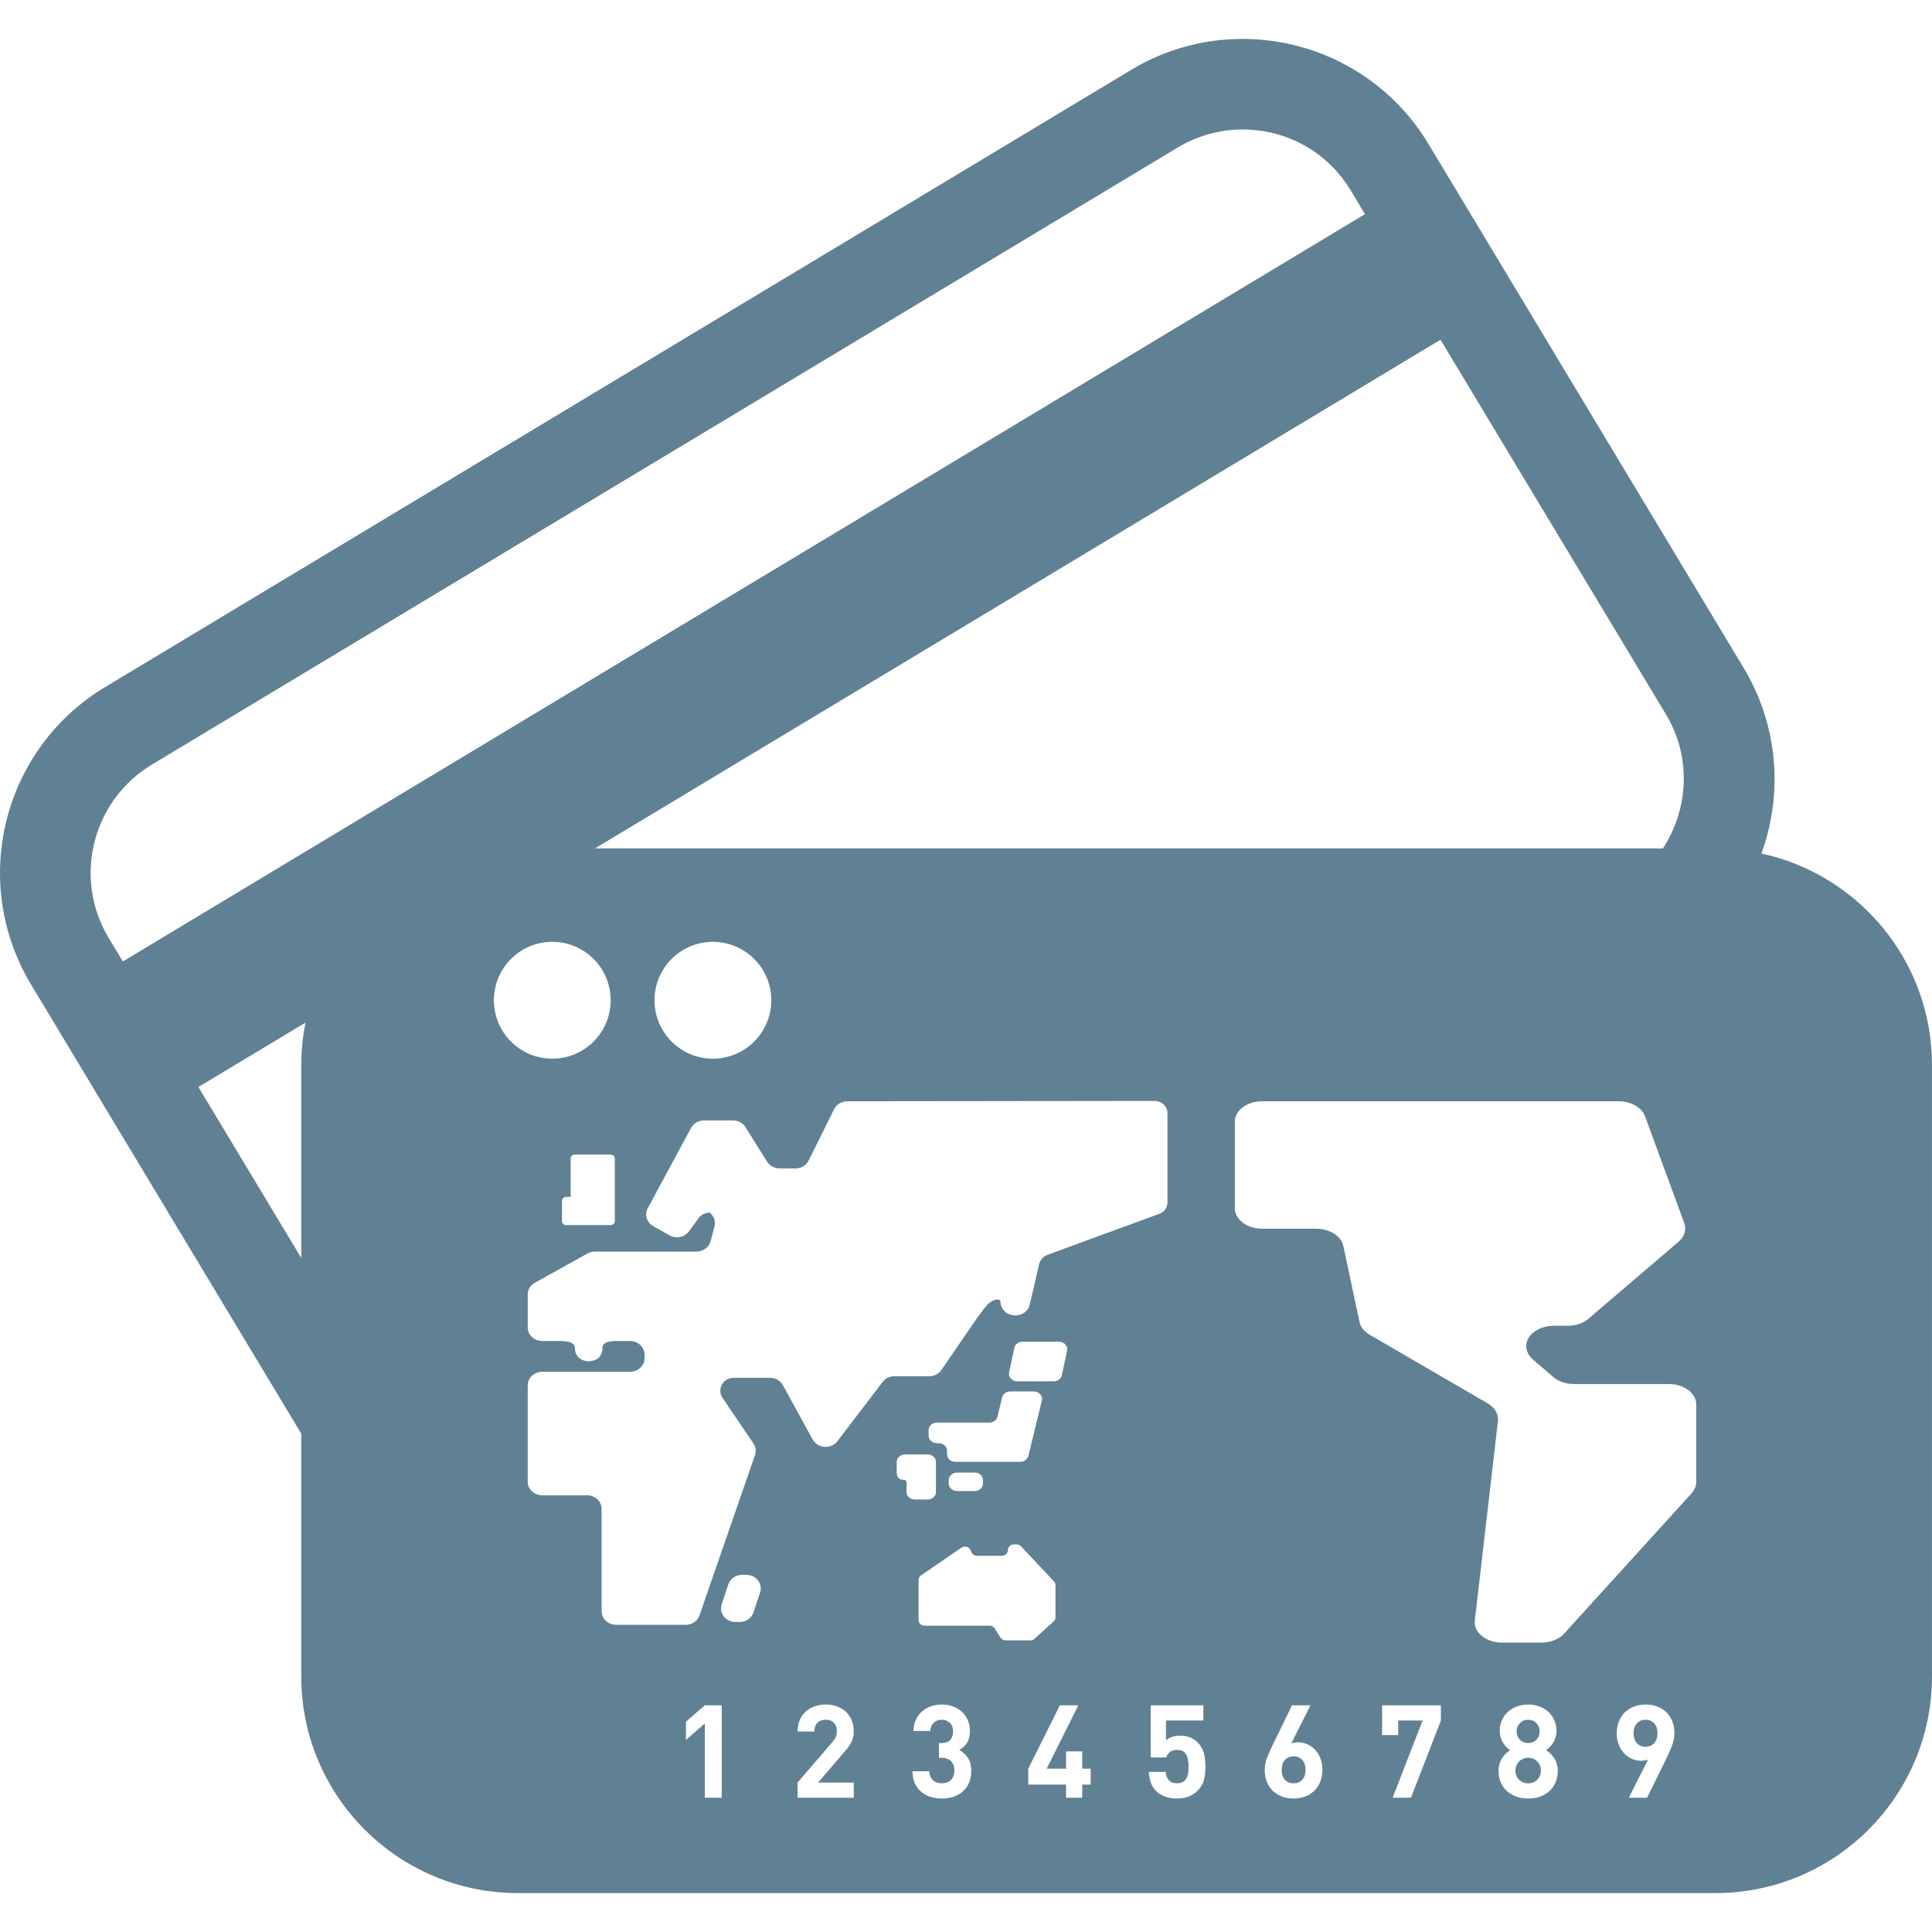
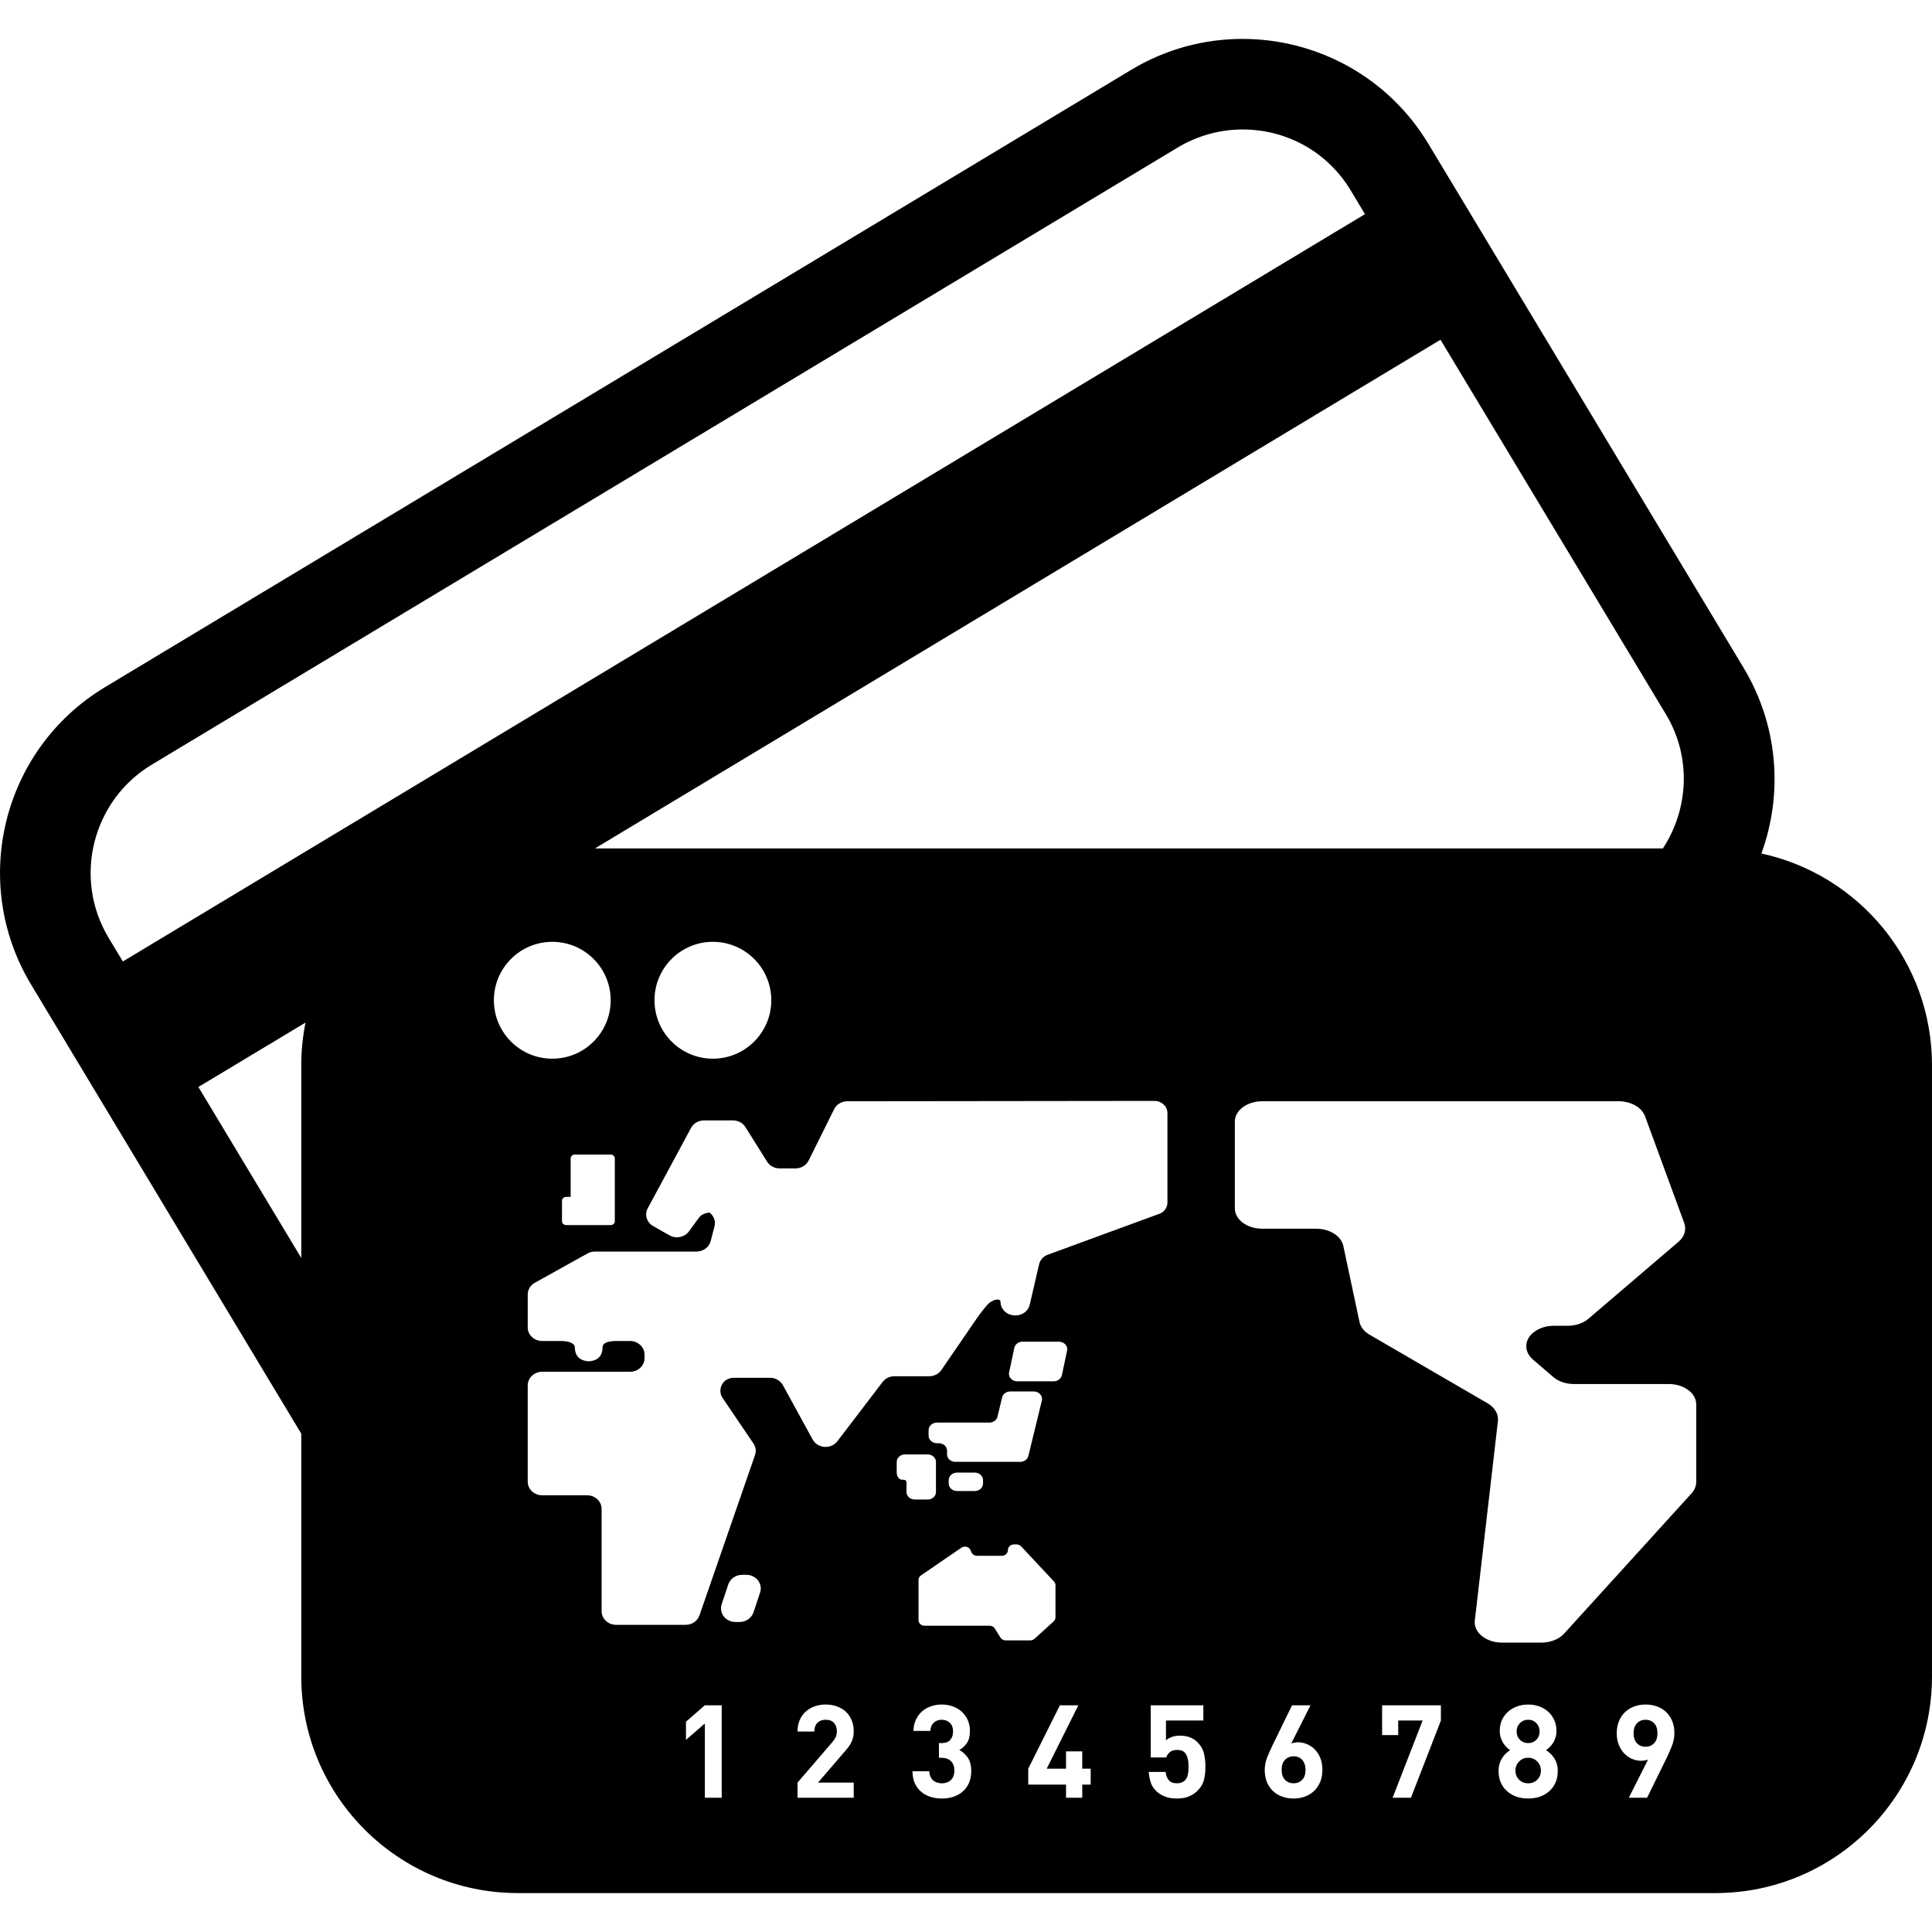
<svg xmlns="http://www.w3.org/2000/svg" version="1.1" id="_x32_" width="20" height="20" viewBox="0 0 512 512" xml:space="preserve">
  <style type="text/css">

- 	.st0{fill:#1b4965b1;}
+ 	.st0{fill:#00000;}

</style>
  <g>
    <path class="st0" d="M436.09,455.75c-0.922,0-1.672,0.313-2.266,0.922s-0.906,1.516-0.906,2.641c0,1.109,0.297,1.984,0.859,2.625   c0.578,0.641,1.344,0.969,2.313,0.969c0.906,0,1.672-0.313,2.266-0.938s0.891-1.5,0.891-2.656c0-1.125-0.297-2.031-0.891-2.641   S436.996,455.75,436.09,455.75z" />
    <path class="st0" d="M404.98,461.938c0.875,0,1.594-0.297,2.172-0.875c0.578-0.594,0.859-1.313,0.859-2.219   c0-0.875-0.281-1.609-0.859-2.203s-1.297-0.891-2.172-0.891s-1.594,0.297-2.188,0.891c-0.578,0.594-0.875,1.328-0.875,2.203   c0,0.906,0.297,1.625,0.875,2.219C403.386,461.641,404.105,461.938,404.98,461.938z" />
    <path class="st0" d="M342.808,465.438c-0.906,0-1.672,0.313-2.266,0.938s-0.891,1.5-0.891,2.656c0,1.141,0.297,2.031,0.891,2.641   c0.594,0.625,1.359,0.922,2.266,0.922c0.922,0,1.688-0.297,2.281-0.922c0.594-0.609,0.891-1.5,0.891-2.641   c0-1.109-0.297-1.969-0.859-2.625C344.542,465.766,343.777,465.438,342.808,465.438z" />
    <path class="st0" d="M404.98,465.828c-0.969,0-1.766,0.328-2.406,0.984s-0.969,1.453-0.969,2.422c0,0.953,0.328,1.766,0.969,2.406   s1.438,0.953,2.406,0.953s1.766-0.313,2.406-0.953s0.969-1.453,0.969-2.406c0-0.969-0.328-1.766-0.969-2.422   S405.949,465.828,404.98,465.828z" />
    <path class="st0" d="M466.793,226.188c5.719-15.719,4.563-33.781-4.734-49.234L378.542,38.125   c-10.781-17.906-29.781-27.813-49.266-27.813c-10.078,0-20.281,2.641-29.531,8.219L27.839,182.094   C0.652,198.469-8.114,233.734,8.23,260.906l71.609,119.031v64.344c0,31.703,25.703,57.406,57.422,57.406h317.313   c31.719,0,57.422-25.703,57.422-57.406V282.266C511.996,254.75,492.637,231.781,466.793,226.188z M381.746,90.031l59.75,99.281   c6.828,11.359,6,25.125-0.813,35.531H157.667L381.746,90.031z M204.402,265.078c0,8.547-6.938,15.484-15.484,15.484   s-15.469-6.938-15.469-15.484s6.922-15.484,15.469-15.484S204.402,256.531,204.402,265.078z M162.933,306.984v16.672   c0,0.563-0.484,1-1.078,1h-8.625h-0.922h-2.281c-0.594,0-1.094-0.438-1.094-1v-5.438c0-0.563,0.5-1.031,1.094-1.031h1.203v-10.203   c0-0.547,0.484-1.016,1.078-1.016h9.547C162.449,305.969,162.933,306.438,162.933,306.984z M79.839,282.266v51.109l-27.266-45.313   L80.964,271C80.23,274.641,79.839,278.406,79.839,282.266z M32.558,254.797l-3.766-6.25c-9.5-15.797-4.375-36.375,11.406-45.891   L312.105,39.094c5.219-3.125,11.156-4.781,17.172-4.781c11.875,0,22.594,6.047,28.703,16.188l3.75,6.25L32.558,254.797z    M130.886,265.078c0-8.547,6.922-15.484,15.469-15.484c8.563,0,15.484,6.938,15.484,15.484s-6.922,15.484-15.484,15.484   C137.808,280.563,130.886,273.625,130.886,265.078z M191.261,476.422h-4.469V456.75l-5,4.328v-4.813l5-4.344h4.469V476.422z    M201.433,422.031l-1.766,5.313c-0.516,1.469-1.984,2.5-3.672,2.5h-1.094c-1.219,0-2.375-0.547-3.094-1.469   c-0.719-0.938-0.922-2.125-0.563-3.219l1.766-5.297c0.516-1.484,2-2.516,3.672-2.516h1.094c1.219,0,2.375,0.547,3.094,1.469   C201.589,419.75,201.808,420.938,201.433,422.031z M226.246,472.406v4.016h-14.891v-4.016l9.156-10.641   c0.453-0.531,0.781-1.016,0.969-1.453c0.203-0.438,0.297-0.938,0.297-1.5c0-0.922-0.25-1.656-0.75-2.219   c-0.516-0.563-1.25-0.844-2.203-0.844c-0.375,0-0.734,0.047-1.078,0.156c-0.359,0.094-0.688,0.281-0.969,0.5   c-0.297,0.25-0.516,0.563-0.688,0.969s-0.266,0.906-0.266,1.5h-4.469c0-1.125,0.188-2.125,0.563-3   c0.375-0.891,0.906-1.641,1.594-2.266c0.672-0.609,1.453-1.078,2.375-1.406c0.891-0.328,1.875-0.484,2.938-0.484   c1.078,0,2.078,0.156,2.984,0.5c0.922,0.344,1.703,0.797,2.359,1.406c0.656,0.625,1.172,1.359,1.531,2.25   c0.375,0.875,0.547,1.875,0.547,2.969c0,0.594-0.047,1.125-0.172,1.594c-0.109,0.469-0.281,0.938-0.5,1.375   c-0.219,0.422-0.484,0.844-0.813,1.281c-0.344,0.422-0.719,0.875-1.125,1.344l-6.844,7.969H226.246z M233.917,366.219l-12,15.719   c-0.781,1.031-2.078,1.594-3.406,1.5s-2.531-0.828-3.141-1.938l-7.891-14.406c-0.672-1.203-1.984-1.969-3.406-1.969h-9.641   c-0.781,0-1.547,0.281-2.188,0.703c-1.422,1.172-1.781,3.109-0.75,4.641l8.188,12.094c0.609,0.906,0.766,2.016,0.406,3.031   l-14.719,42.5c-0.516,1.484-1.984,2.5-3.641,2.5h-18.453c-2.125,0-3.844-1.625-3.844-3.609v-27.109c0-2-1.719-3.609-3.844-3.609   h-11.891c-2.125,0-3.844-1.609-3.844-3.609v-25.516c0-1.984,1.719-3.609,3.844-3.609h23.266c2.125,0,3.844-1.609,3.844-3.594   v-0.953c0-1.984-1.719-3.609-3.844-3.609h-3.453c-2.125,0-3.844,0.344-3.844,1.813c0,2.406-1.625,3.5-3.656,3.563   c0.063,0,0.125,0.031,0.188,0.031h-0.375c0.078,0,0.125-0.031,0.188-0.031c-2.031-0.063-3.656-1.234-3.656-3.563   c0-1.313-1.719-1.813-3.844-1.813h-4.813c-2.125,0-3.844-1.594-3.844-3.594v-8.75c0-1.266,0.719-2.438,1.891-3.094l14-7.781   c0.594-0.328,1.266-0.484,1.969-0.484h26.891c1.766,0,3.297-1.141,3.719-2.734l1.031-3.969c0.359-1.406-0.203-2.781-1.313-3.625   c-1.109,0.094-2.172,0.484-2.828,1.375l-2.625,3.594c-1.156,1.578-3.422,2.047-5.156,1.063l-4.328-2.453   c-1.734-0.984-2.344-3.031-1.453-4.703l11.484-21.313c0.656-1.219,1.969-1.984,3.422-1.984h7.703c1.359,0,2.625,0.672,3.297,1.781   l5.734,9.156c0.703,1.109,1.953,1.781,3.313,1.781h4.203c1.5,0,2.859-0.828,3.484-2.078l6.781-13.656   c0.625-1.25,1.984-2.063,3.469-2.063l81.391-0.094c1.906,0,3.453,1.438,3.453,3.219v23.719c0,1.234-0.75,2.375-1.938,2.906l-30,11   c-1.063,0.469-1.813,1.391-2.078,2.469l-2.484,10.719c-0.375,1.641-1.938,2.813-3.75,2.813h-0.141   c-2.109,0-3.844-1.594-3.844-3.594c0-1.047-2.109-0.719-3.469,0.75c-1.094,1.219-2.672,3.375-3.578,4.734l-8.625,12.578   c-0.703,1.031-1.922,1.656-3.219,1.656h-9.234C235.792,364.719,234.636,365.25,233.917,366.219z M253.199,387.406   c-1.234,0-2.219-0.875-2.219-1.969v-1c0-1.094-0.984-1.969-2.219-1.969h-0.453c-1.219,0-2.219-0.891-2.219-1.984v-1.5   c0-1.109,1-1.984,2.219-1.984h13.875c1.031,0,1.953-0.656,2.156-1.563l1.234-5.125c0.219-0.906,1.125-1.563,2.172-1.563h6.203   c0.672,0,1.313,0.281,1.719,0.75c0.422,0.469,0.594,1.078,0.438,1.656l-3.578,14.688c-0.234,0.922-1.125,1.563-2.156,1.563H253.199   z M260.511,392.25v0.906c0,1.094-0.984,1.984-2.203,1.984h-4.672c-1.219,0-2.219-0.891-2.219-1.984v-0.906c0-1.109,1-2,2.219-2   h4.672C259.527,390.25,260.511,391.141,260.511,392.25z M269.589,366.063c-0.656,0-1.281-0.25-1.703-0.719   s-0.594-1.063-0.469-1.641l1.391-6.516c0.203-0.938,1.109-1.625,2.172-1.625h9.641c0.656,0,1.281,0.266,1.703,0.719   c0.422,0.469,0.594,1.063,0.469,1.625l-1.391,6.563c-0.203,0.906-1.109,1.594-2.172,1.594H269.589z M240.23,395.406v-1.281   c0-1.078,0.25-1.969-0.813-1.969h-0.234c-0.984,0-1.547-0.891-1.547-2v-2.719c0-1.094,0.984-2,2.203-2h0.391h5.609   c1.219,0,2.203,0.906,2.203,2v4.719v3.25c0,1.109-0.984,1.984-2.203,1.984h-3.391C241.23,397.391,240.23,396.516,240.23,395.406z    M256.777,472.531c-0.422,0.922-0.984,1.688-1.688,2.281c-0.719,0.625-1.547,1.063-2.484,1.375c-0.938,0.297-1.938,0.438-3,0.438   c-1,0-1.969-0.125-2.891-0.406c-0.938-0.281-1.766-0.703-2.484-1.297c-0.734-0.578-1.297-1.328-1.75-2.234   c-0.422-0.906-0.656-2-0.672-3.281h4.469c0.016,0.547,0.125,1.031,0.313,1.422c0.172,0.406,0.422,0.734,0.719,1.016   c0.297,0.25,0.641,0.438,1.047,0.563s0.813,0.188,1.25,0.188c0.969,0,1.766-0.281,2.391-0.875c0.609-0.578,0.922-1.422,0.922-2.531   c0-1.031-0.297-1.844-0.891-2.453c-0.609-0.609-1.453-0.906-2.547-0.906h-0.656v-3.891h0.656c1.094,0,1.891-0.297,2.375-0.875   c0.484-0.594,0.719-1.313,0.719-2.188c0-1.031-0.297-1.813-0.891-2.344c-0.609-0.531-1.297-0.781-2.109-0.781   c-0.844,0-1.547,0.25-2.109,0.781c-0.563,0.5-0.875,1.219-0.922,2.172h-4.469c0.031-1.109,0.234-2.078,0.641-2.938   s0.938-1.594,1.594-2.188c0.672-0.609,1.453-1.047,2.359-1.375s1.875-0.484,2.906-0.484c1.078,0,2.078,0.172,3,0.516   c0.906,0.344,1.703,0.828,2.375,1.453c0.656,0.609,1.172,1.344,1.547,2.219c0.359,0.844,0.547,1.813,0.547,2.828   c0,1.328-0.266,2.391-0.813,3.188c-0.531,0.797-1.203,1.406-2,1.828c0.859,0.469,1.609,1.141,2.234,2.031   c0.609,0.875,0.922,2.063,0.922,3.563C257.386,470.563,257.183,471.625,256.777,472.531z M265.136,433.969l-1.516-2.406   c-0.281-0.453-0.813-0.734-1.375-0.734h-17.234c-0.891,0-1.594-0.672-1.594-1.484v-10.625c0-0.5,0.234-0.938,0.656-1.219   l10.703-7.344c0.5-0.344,1.141-0.375,1.672-0.125c0.547,0.25,0.875,0.766,0.875,1.344v-0.578c0,0.828,0.719,1.5,1.609,1.5h6.578   c0.891,0,1.594-0.672,1.594-1.5s0.719-1.516,1.609-1.516h0.672c0.469,0,0.906,0.203,1.219,0.516l8.719,9.313   c0.25,0.266,0.391,0.625,0.391,0.984v8.516c0,0.391-0.172,0.781-0.484,1.078l-5.078,4.609c-0.297,0.266-0.703,0.422-1.109,0.422   h-6.531C265.949,434.719,265.417,434.438,265.136,433.969z M289.042,472.938h-2.234v3.484h-4.297v-3.484h-10.016v-4.219   l8.391-16.797h4.891l-8.391,16.797h5.125v-4.594h4.297v4.594h2.234V472.938z M319.042,471.75c-0.266,1.031-0.859,2-1.75,2.875   c-0.547,0.563-1.266,1.031-2.156,1.422c-0.875,0.391-1.969,0.578-3.25,0.578s-2.375-0.188-3.297-0.578s-1.641-0.859-2.172-1.391   c-0.75-0.75-1.266-1.563-1.516-2.438s-0.406-1.75-0.484-2.641h4.484c0.109,0.953,0.406,1.703,0.875,2.234s1.172,0.781,2.109,0.781   c0.891,0,1.609-0.25,2.141-0.781c0.391-0.391,0.641-0.906,0.766-1.531c0.141-0.625,0.188-1.344,0.188-2.125   c0-1.406-0.219-2.5-0.672-3.25c-0.438-0.781-1.219-1.156-2.313-1.156c-0.922,0-1.594,0.219-2.047,0.641s-0.75,0.891-0.906,1.359   h-4.094v-13.828h13.953v4.031h-9.906v5.266c0.328-0.328,0.813-0.609,1.469-0.875c0.656-0.25,1.391-0.375,2.219-0.375   c1.031,0,1.922,0.156,2.688,0.453c0.75,0.297,1.375,0.703,1.891,1.203c0.969,0.969,1.563,2,1.813,3.125   c0.25,1.094,0.375,2.25,0.375,3.406C319.449,469.531,319.324,470.734,319.042,471.75z M349.871,472.219   c-0.391,0.938-0.938,1.75-1.625,2.406c-0.688,0.641-1.5,1.156-2.422,1.484c-0.938,0.344-1.938,0.516-3.016,0.516   s-2.078-0.156-3-0.5c-0.938-0.328-1.734-0.813-2.438-1.469c-0.688-0.625-1.219-1.422-1.609-2.359   c-0.391-0.953-0.594-2.016-0.594-3.234c0-1.125,0.219-2.219,0.625-3.281c0.422-1.047,0.891-2.125,1.438-3.25l5.172-10.609h4.891   l-5.094,10.109c0.297-0.094,0.594-0.188,0.906-0.219c0.313-0.063,0.609-0.094,0.906-0.094c0.828,0,1.625,0.188,2.391,0.516   s1.469,0.797,2.078,1.422c0.594,0.625,1.078,1.375,1.438,2.281s0.531,1.938,0.531,3.063   C350.449,470.203,350.261,471.281,349.871,472.219z M381.855,455.953l-7.938,20.469h-4.859l7.953-20.469h-6.469v3.859h-4.266   v-7.891h15.578V455.953z M412.214,472.438c-0.422,0.922-0.984,1.688-1.688,2.297c-0.719,0.609-1.547,1.094-2.5,1.422   c-0.953,0.313-1.969,0.469-3.047,0.469s-2.094-0.156-3.047-0.469c-0.953-0.328-1.781-0.813-2.484-1.422   c-0.719-0.609-1.281-1.375-1.703-2.297c-0.406-0.906-0.609-1.938-0.609-3.141c0-0.766,0.094-1.422,0.297-1.984   c0.188-0.594,0.438-1.094,0.734-1.531c0.297-0.469,0.625-0.844,0.984-1.156s0.703-0.594,1.047-0.828   c-0.328-0.203-0.641-0.469-0.969-0.797c-0.313-0.313-0.609-0.688-0.875-1.094s-0.469-0.891-0.641-1.406   c-0.172-0.531-0.266-1.125-0.266-1.797c0-1.078,0.203-2.047,0.594-2.906c0.406-0.859,0.953-1.609,1.641-2.203   c0.688-0.609,1.484-1.063,2.391-1.391s1.875-0.484,2.906-0.484s2,0.156,2.906,0.484s1.703,0.781,2.375,1.391   c0.688,0.594,1.219,1.344,1.609,2.203c0.406,0.859,0.609,1.828,0.609,2.906c0,0.672-0.078,1.266-0.266,1.797   c-0.172,0.516-0.375,1-0.641,1.406s-0.563,0.781-0.891,1.094c-0.344,0.328-0.656,0.594-0.953,0.797   c0.344,0.234,0.688,0.516,1.047,0.828s0.688,0.688,1,1.156c0.313,0.438,0.563,0.938,0.75,1.531   c0.203,0.563,0.297,1.219,0.297,1.984C412.824,470.5,412.621,471.531,412.214,472.438z M443.121,462.563   c-0.406,1.047-0.875,2.141-1.422,3.266l-5.203,10.594h-4.844l5.094-10.109c-0.297,0.109-0.609,0.188-0.922,0.234   s-0.609,0.078-0.906,0.078c-0.828,0-1.625-0.172-2.406-0.5c-0.781-0.344-1.469-0.813-2.063-1.438s-1.078-1.375-1.438-2.281   c-0.375-0.875-0.563-1.906-0.563-3.047c0-1.203,0.203-2.266,0.594-3.219s0.922-1.766,1.609-2.406c0.688-0.656,1.5-1.156,2.422-1.5   c0.938-0.344,1.938-0.516,3.016-0.516s2.078,0.156,3.016,0.5c0.922,0.344,1.734,0.813,2.422,1.469   c0.688,0.641,1.219,1.438,1.609,2.375s0.594,2,0.594,3.219C443.73,460.406,443.527,461.5,443.121,462.563z M449.512,392.75   c0,1.078-0.438,2.125-1.25,3.031l-33.766,37.156c-1.359,1.484-3.625,2.375-6.047,2.375h-10.359c-2.047,0-3.984-0.625-5.359-1.75   c-1.391-1.094-2.063-2.594-1.891-4.094l6.125-52.875c0.219-1.813-0.813-3.594-2.766-4.719l-31.203-18.141   c-1.469-0.844-2.438-2.063-2.719-3.422l-4.281-20.125c-0.563-2.625-3.609-4.563-7.188-4.563h-14.297   c-4.016,0-7.266-2.422-7.266-5.406V297.25c0-3,3.25-5.406,7.266-5.406h94.422c3.281,0,6.156,1.625,7.016,3.969l10.391,28.313   c0.641,1.75,0.063,3.625-1.531,4.969L420.933,349.5c-1.375,1.172-3.391,1.844-5.484,1.844h-3.703c-2.844,0-5.422,1.25-6.609,3.156   c-1.172,1.922-0.75,4.188,1.109,5.797l5.344,4.578c1.375,1.219,3.391,1.906,5.5,1.906h25.157c4,0,7.266,2.406,7.266,5.375V392.75z" />
  </g>
</svg>
